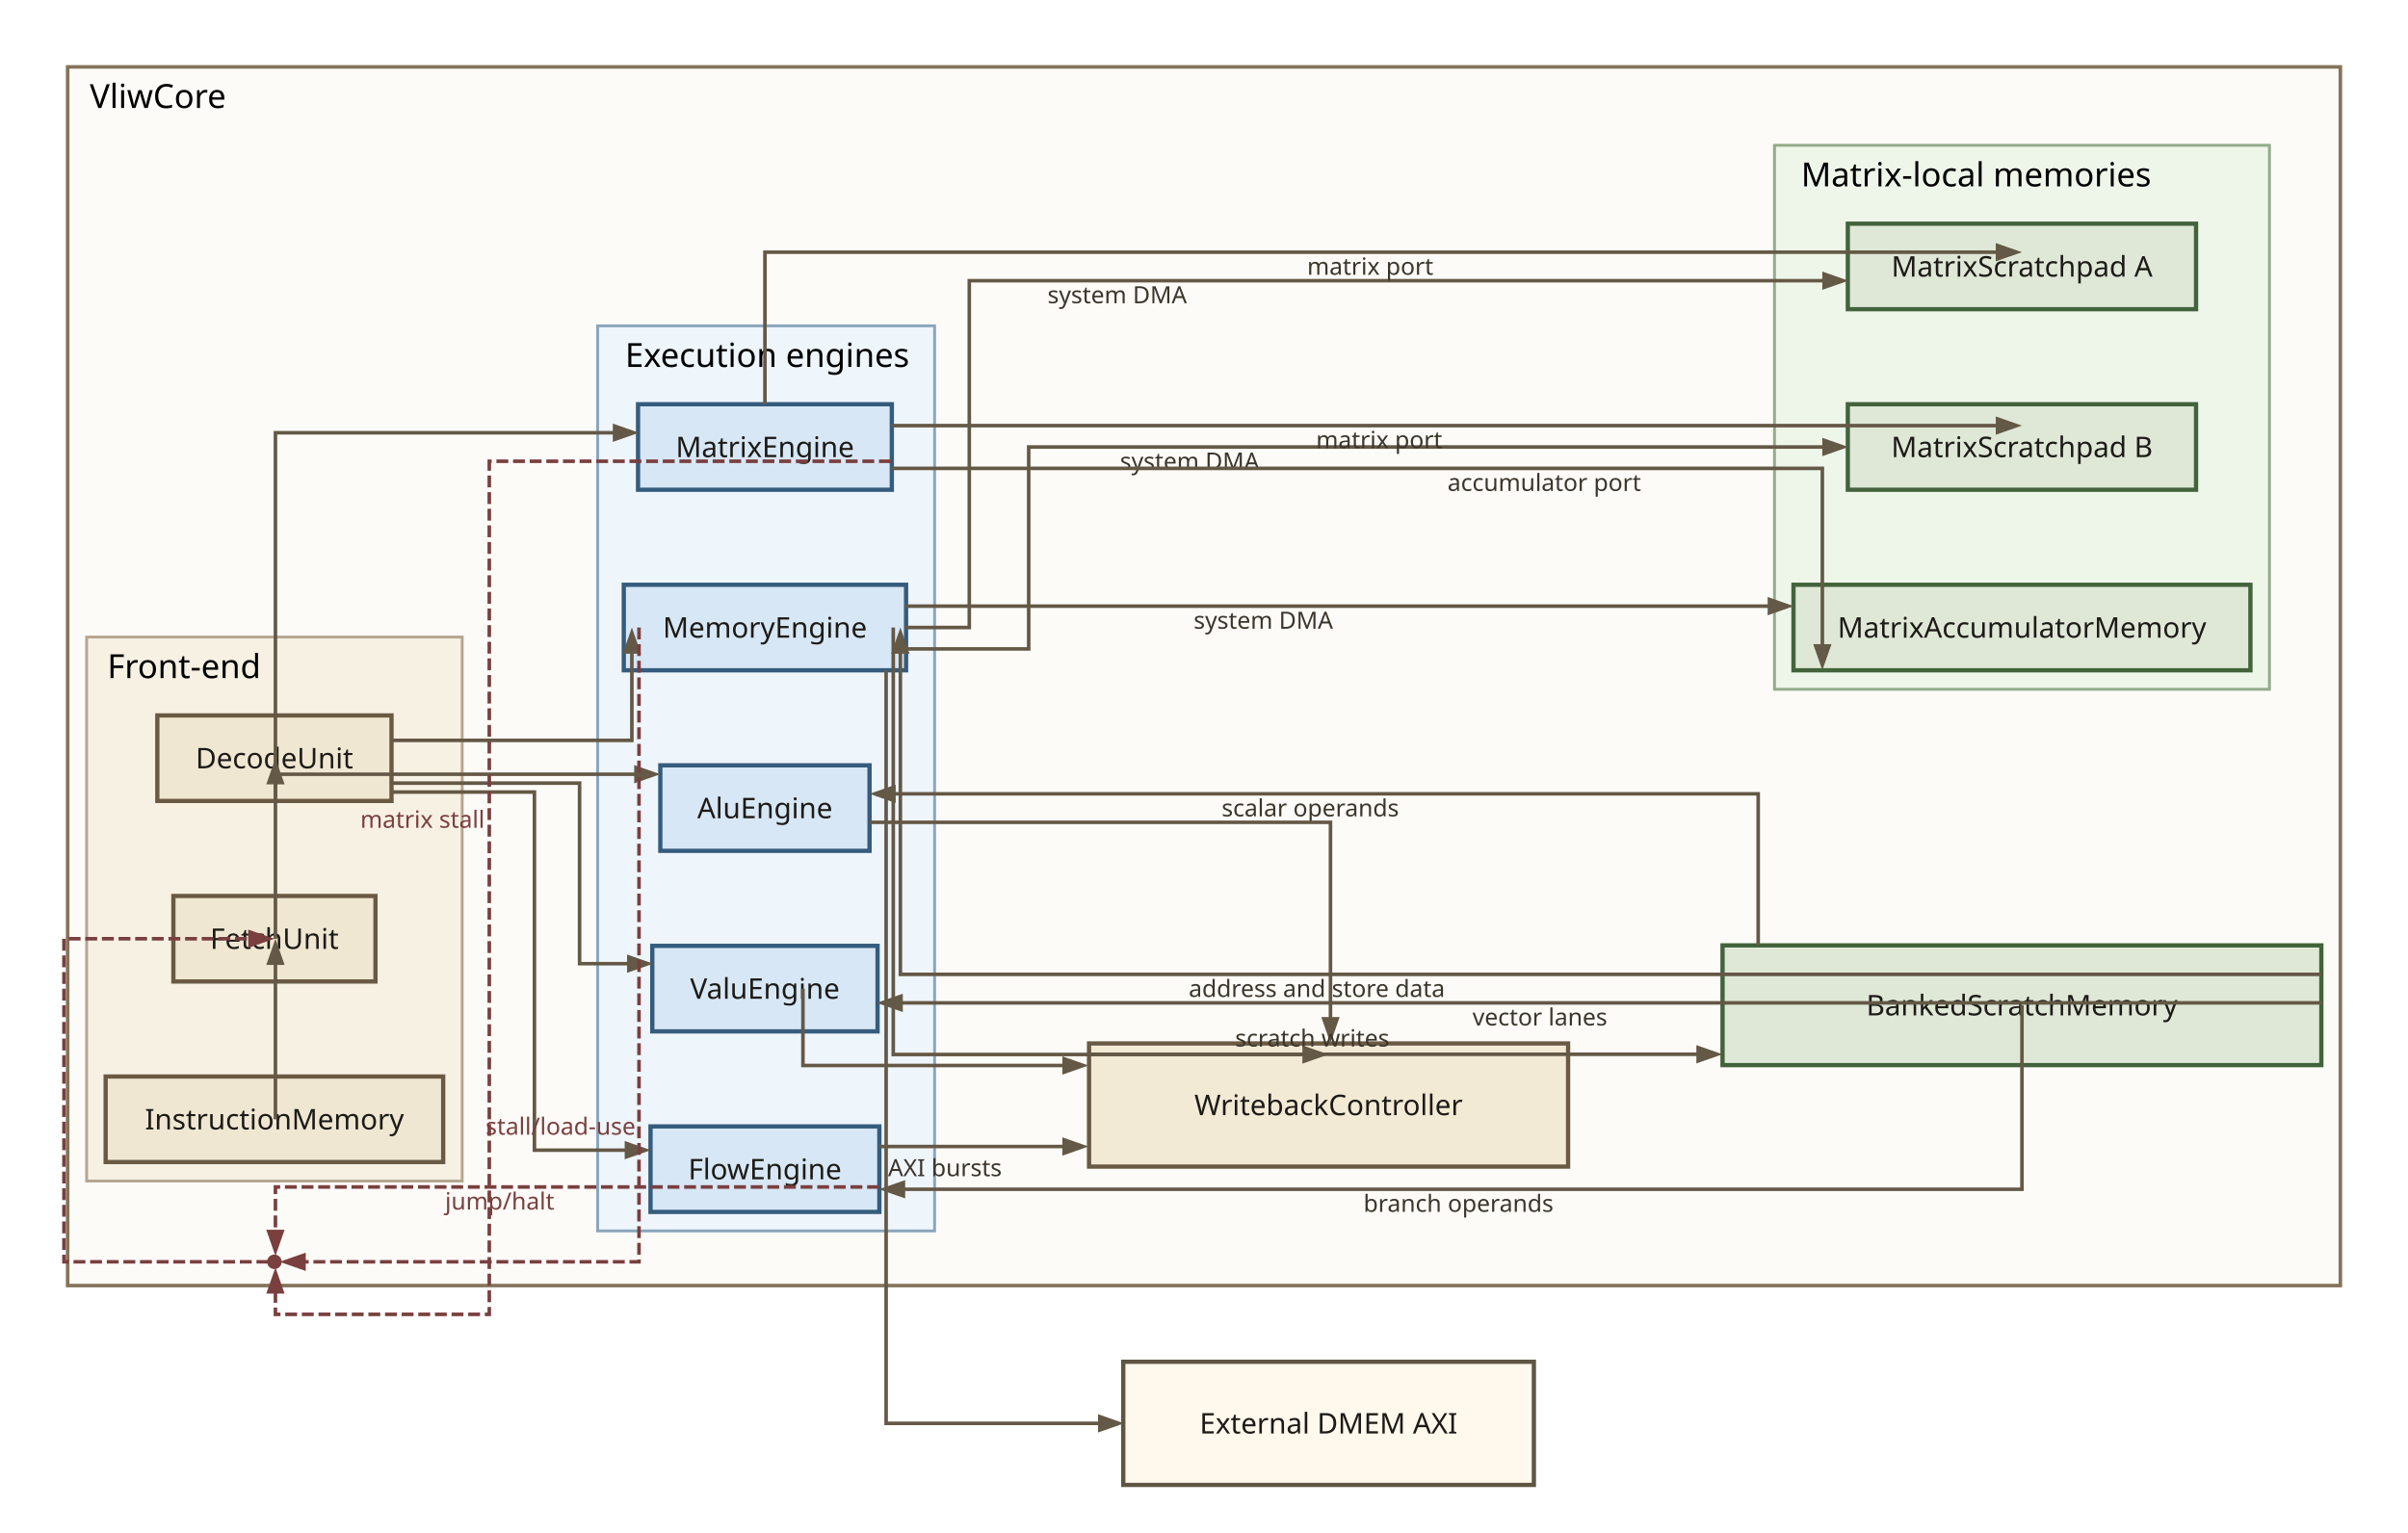
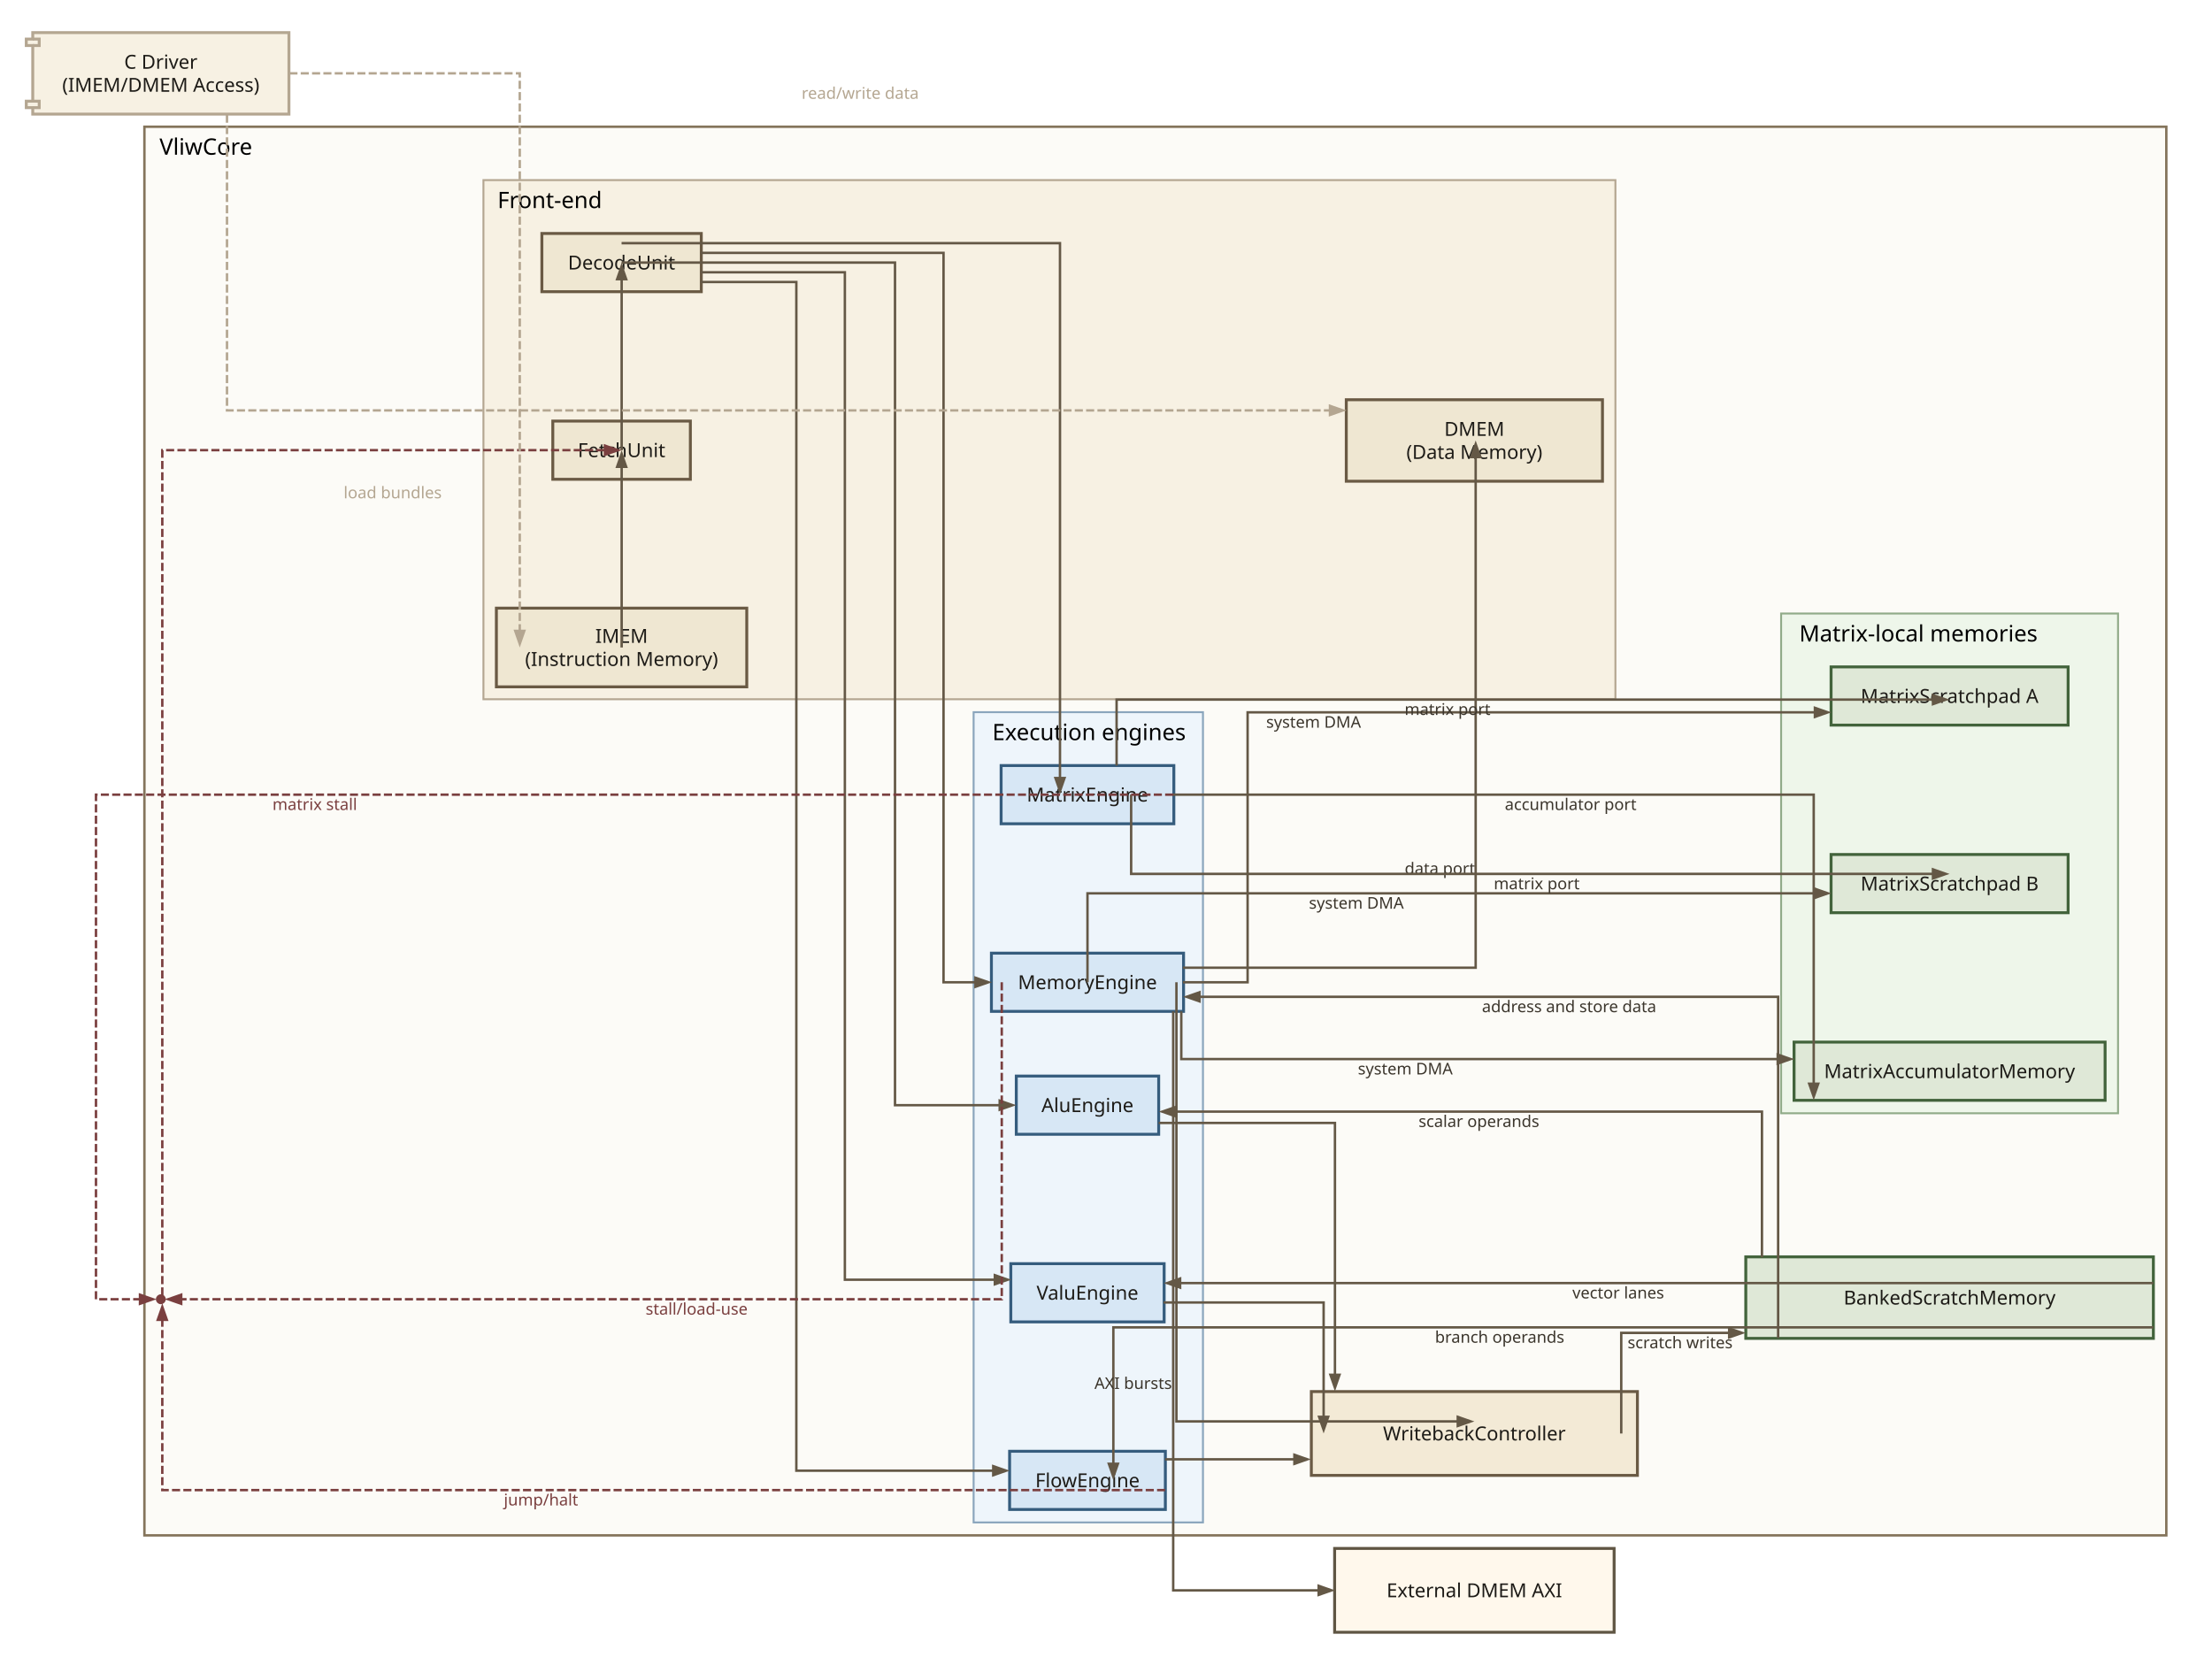
- <svg xmlns="http://www.w3.org/2000/svg" width="1013pt" height="645pt" viewBox="0.00 0.00 1012.77 645.24">
-   <g id="graph0" class="graph" transform="scale(1 1) rotate(0) translate(20.16 625.08)">
+ <svg xmlns="http://www.w3.org/2000/svg" width="1367pt" height="1029pt" viewBox="0.00 0.00 1367.42 1029.44">
+   <g id="graph0" class="graph" transform="scale(1 1) rotate(0) translate(20.16 1009.28)">
    <g id="clust1" class="cluster">
-       <polygon fill="#fcfbf7" stroke="#84745b" stroke-width="1.5" points="8,-83.92 8,-596.92 964.45,-596.92 964.45,-83.92 8,-83.92" />
-       <text text-anchor="middle" x="46" y="-579.62" font-family="Trebuchet MS" font-size="14.00">VliwCore</text>
+       <polygon fill="#fcfbf7" stroke="#84745b" stroke-width="1.5" points="69.04,-59.92 69.04,-930.92 1319.1,-930.92 1319.1,-59.92 69.04,-59.92" />
+       <text text-anchor="middle" x="107.04" y="-913.62" font-family="Trebuchet MS" font-size="14.00">VliwCore</text>
    </g>
    <g id="clust2" class="cluster">
-       <polygon fill="#f7f1e3" stroke="#b4a691" stroke-width="1.2" points="16,-127.92 16,-356.92 174.05,-356.92 174.05,-127.92 16,-127.92" />
-       <text text-anchor="middle" x="57" y="-339.62" font-family="Trebuchet MS" font-size="14.00">Front-end</text>
+       <polygon fill="#f7f1e3" stroke="#b4a691" stroke-width="1.2" points="278.65,-576.92 278.65,-897.92 978.5,-897.92 978.5,-576.92 278.65,-576.92" />
+       <text text-anchor="middle" x="319.65" y="-880.62" font-family="Trebuchet MS" font-size="14.00">Front-end</text>
    </g>
    <g id="clust4" class="cluster">
-       <polygon fill="#eef5fb" stroke="#8aa5bc" stroke-width="1.2" points="231.05,-106.92 231.05,-487.92 372.85,-487.92 372.85,-106.92 231.05,-106.92" />
-       <text text-anchor="middle" x="302.42" y="-470.62" font-family="Trebuchet MS" font-size="14.00">Execution engines</text>
+       <polygon fill="#eef5fb" stroke="#8aa5bc" stroke-width="1.2" points="581.7,-67.92 581.7,-568.92 723.5,-568.92 723.5,-67.92 581.7,-67.92" />
+       <text text-anchor="middle" x="653.08" y="-551.62" font-family="Trebuchet MS" font-size="14.00">Execution engines</text>
    </g>
    <g id="clust6" class="cluster">
-       <polygon fill="#eef6ea" stroke="#91ab89" stroke-width="1.2" points="726.3,-334.92 726.3,-563.92 934.6,-563.92 934.6,-334.92 726.3,-334.92" />
-       <text text-anchor="middle" x="811.17" y="-546.62" font-family="Trebuchet MS" font-size="14.00">Matrix-local memories</text>
+       <polygon fill="#eef6ea" stroke="#91ab89" stroke-width="1.2" points="1080.95,-320.92 1080.95,-629.92 1289.25,-629.92 1289.25,-320.92 1080.95,-320.92" />
+       <text text-anchor="middle" x="1165.83" y="-612.62" font-family="Trebuchet MS" font-size="14.00">Matrix-local memories</text>
    </g>
    <g id="node1" class="node">
-       <polygon fill="#efe7d2" stroke="#6a5a44" stroke-width="1.8" points="166.05,-171.92 24,-171.92 24,-135.92 166.05,-135.92 166.05,-171.92" />
-       <text text-anchor="middle" x="95.02" y="-149.65" font-family="Trebuchet MS" font-size="12.00" fill="#1d1b17">InstructionMemory</text>
+       <polygon fill="#efe7d2" stroke="#6a5a44" stroke-width="1.8" points="441.45,-633.25 286.65,-633.25 286.65,-584.59 441.45,-584.59 441.45,-633.25" />
+       <text text-anchor="middle" x="364.05" y="-611.77" font-family="Trebuchet MS" font-size="12.00" fill="#1d1b17">IMEM</text>
+       <text text-anchor="middle" x="364.05" y="-597.52" font-family="Trebuchet MS" font-size="12.00" fill="#1d1b17">(Instruction Memory)</text>
    </g>
    <g id="node2" class="node">
-       <polygon fill="#efe7d2" stroke="#6a5a44" stroke-width="1.8" points="137.55,-247.92 52.5,-247.92 52.5,-211.92 137.55,-211.92 137.55,-247.92" />
-       <text text-anchor="middle" x="95.02" y="-225.65" font-family="Trebuchet MS" font-size="12.00" fill="#1d1b17">FetchUnit</text>
+       <polygon fill="#efe7d2" stroke="#6a5a44" stroke-width="1.8" points="406.58,-748.92 321.53,-748.92 321.53,-712.92 406.58,-712.92 406.58,-748.92" />
+       <text text-anchor="middle" x="364.05" y="-726.64" font-family="Trebuchet MS" font-size="12.00" fill="#1d1b17">FetchUnit</text>
    </g>
    <g id="edge1" class="edge">
-       <path fill="none" stroke="#645846" stroke-width="1.5" d="M95.45,-153.92C95.45,-153.92 95.45,-219.65 95.45,-219.65" />
-       <polygon fill="#645846" stroke="#645846" stroke-width="1.5" points="92.65,-219.65 95.45,-227.65 98.25,-219.65 92.65,-219.65" />
+       <path fill="none" stroke="#645846" stroke-width="1.5" d="M364.1,-608.92C364.1,-608.92 364.1,-720.65 364.1,-720.65" />
+       <polygon fill="#645846" stroke="#645846" stroke-width="1.5" points="361.3,-720.65 364.1,-728.65 366.9,-720.65 361.3,-720.65" />
    </g>
    <g id="node3" class="node">
-       <polygon fill="#efe7d2" stroke="#6a5a44" stroke-width="1.8" points="144.3,-323.92 45.75,-323.92 45.75,-287.92 144.3,-287.92 144.3,-323.92" />
-       <text text-anchor="middle" x="95.02" y="-301.65" font-family="Trebuchet MS" font-size="12.00" fill="#1d1b17">DecodeUnit</text>
+       <polygon fill="#efe7d2" stroke="#6a5a44" stroke-width="1.8" points="413.33,-864.92 314.78,-864.92 314.78,-828.92 413.33,-828.92 413.33,-864.92" />
+       <text text-anchor="middle" x="364.05" y="-842.64" font-family="Trebuchet MS" font-size="12.00" fill="#1d1b17">DecodeUnit</text>
+     </g>
+     <g id="edge4" class="edge">
+       <path fill="none" stroke="#645846" stroke-width="1.5" d="M364.1,-730.92C364.1,-730.92 364.1,-836.65 364.1,-836.65" />
+       <polygon fill="#645846" stroke="#645846" stroke-width="1.5" points="361.3,-836.65 364.1,-844.65 366.9,-836.65 361.3,-836.65" />
+     </g>
+     <g id="node6" class="node">
+       <polygon fill="#d7e7f5" stroke="#355c7d" stroke-width="1.8" points="696.13,-343.92 608.08,-343.92 608.08,-307.92 696.13,-307.92 696.13,-343.92" />
+       <text text-anchor="middle" x="652.1" y="-321.65" font-family="Trebuchet MS" font-size="12.00" fill="#1d1b17">AluEngine</text>
+     </g>
+     <g id="edge5" class="edge">
+       <path fill="none" stroke="#645846" stroke-width="1.5" d="M364.05,-846.92C364.05,-846.92 533.1,-846.92 533.1,-846.92 533.1,-846.92 533.1,-325.92 533.1,-325.92 533.1,-325.92 597.83,-325.92 597.83,-325.92" />
+       <polygon fill="#645846" stroke="#645846" stroke-width="1.5" points="597.83,-328.72 605.83,-325.92 597.83,-323.12 597.83,-328.72" />
+     </g>
+     <g id="node7" class="node">
+       <polygon fill="#d7e7f5" stroke="#355c7d" stroke-width="1.8" points="699.5,-227.92 604.7,-227.92 604.7,-191.92 699.5,-191.92 699.5,-227.92" />
+       <text text-anchor="middle" x="652.1" y="-205.65" font-family="Trebuchet MS" font-size="12.00" fill="#1d1b17">ValuEngine</text>
+     </g>
+     <g id="edge6" class="edge">
+       <path fill="none" stroke="#645846" stroke-width="1.5" d="M413.05,-840.92C413.05,-840.92 502.1,-840.92 502.1,-840.92 502.1,-840.92 502.1,-218 502.1,-218 502.1,-218 594.83,-218 594.83,-218" />
+       <polygon fill="#645846" stroke="#645846" stroke-width="1.5" points="594.83,-220.8 602.83,-218 594.83,-215.2 594.83,-220.8" />
+     </g>
+     <g id="node8" class="node">
+       <polygon fill="#d7e7f5" stroke="#355c7d" stroke-width="1.8" points="700.25,-111.92 603.95,-111.92 603.95,-75.92 700.25,-75.92 700.25,-111.92" />
+       <text text-anchor="middle" x="652.1" y="-89.64" font-family="Trebuchet MS" font-size="12.00" fill="#1d1b17">FlowEngine</text>
+     </g>
+     <g id="edge7" class="edge">
+       <path fill="none" stroke="#645846" stroke-width="1.5" d="M413.05,-834.92C413.05,-834.92 472.1,-834.92 472.1,-834.92 472.1,-834.92 472.1,-99.92 472.1,-99.92 472.1,-99.92 593.83,-99.92 593.83,-99.92" />
+       <polygon fill="#645846" stroke="#645846" stroke-width="1.5" points="593.83,-102.72 601.83,-99.92 593.83,-97.12 593.83,-102.72" />
+     </g>
+     <g id="node9" class="node">
+       <polygon fill="#d7e7f5" stroke="#355c7d" stroke-width="1.8" points="711.5,-419.92 592.7,-419.92 592.7,-383.92 711.5,-383.92 711.5,-419.92" />
+       <text text-anchor="middle" x="652.1" y="-397.65" font-family="Trebuchet MS" font-size="12.00" fill="#1d1b17">MemoryEngine</text>
+     </g>
+     <g id="edge8" class="edge">
+       <path fill="none" stroke="#645846" stroke-width="1.5" d="M413.05,-852.92C413.05,-852.92 563.1,-852.92 563.1,-852.92 563.1,-852.92 563.1,-401.92 563.1,-401.92 563.1,-401.92 582.83,-401.92 582.83,-401.92" />
+       <polygon fill="#645846" stroke="#645846" stroke-width="1.5" points="582.83,-404.72 590.83,-401.92 582.83,-399.12 582.83,-404.72" />
+     </g>
+     <g id="node10" class="node">
+       <polygon fill="#d7e7f5" stroke="#355c7d" stroke-width="1.8" points="705.5,-535.92 598.7,-535.92 598.7,-499.92 705.5,-499.92 705.5,-535.92" />
+       <text text-anchor="middle" x="652.1" y="-513.64" font-family="Trebuchet MS" font-size="12.00" fill="#1d1b17">MatrixEngine</text>
+     </g>
+     <g id="edge9" class="edge">
+       <path fill="none" stroke="#645846" stroke-width="1.5" d="M364.05,-858.92C364.05,-858.92 635.1,-858.92 635.1,-858.92 635.1,-858.92 635.1,-528.19 635.1,-528.19" />
+       <polygon fill="#645846" stroke="#645846" stroke-width="1.5" points="637.9,-528.19 635.1,-520.19 632.3,-528.19 637.9,-528.19" />
+     </g>
+     <g id="node4" class="node">
+       <polygon fill="#efe7d2" stroke="#6a5a44" stroke-width="1.8" points="970.5,-762.12 812.1,-762.12 812.1,-711.72 970.5,-711.72 970.5,-762.12" />
+       <text text-anchor="middle" x="891.3" y="-739.77" font-family="Trebuchet MS" font-size="12.00" fill="#1d1b17">DMEM</text>
+       <text text-anchor="middle" x="891.3" y="-725.52" font-family="Trebuchet MS" font-size="12.00" fill="#1d1b17">(Data Memory)</text>
+     </g>
+     <g id="node5" class="node">
+       <polygon fill="#dfe8d7" stroke="#42633b" stroke-width="1.8" points="1311.1,-232.12 1059.1,-232.12 1059.1,-181.72 1311.1,-181.72 1311.1,-232.12" />
+       <text text-anchor="middle" x="1185.1" y="-202.65" font-family="Trebuchet MS" font-size="12.00" fill="#1d1b17">BankedScratchMemory</text>
+     </g>
+     <g id="edge10" class="edge">
+       <path fill="none" stroke="#645846" stroke-width="1.5" d="M1069.1,-231.92C1069.1,-231.92 1069.1,-321.92 1069.1,-321.92 1069.1,-321.92 706.37,-321.92 706.37,-321.92" />
+       <polygon fill="#645846" stroke="#645846" stroke-width="1.5" points="706.37,-319.12 698.37,-321.92 706.37,-324.72 706.37,-319.12" />
+       <text text-anchor="middle" x="894.11" y="-312.42" font-family="Trebuchet MS" font-size="10.00" fill="#3b352c">scalar operands</text>
+     </g>
+     <g id="edge11" class="edge">
+       <path fill="none" stroke="#645846" stroke-width="1.5" d="M1311.1,-215.92C1311.1,-215.92 709.37,-215.92 709.37,-215.92" />
+       <polygon fill="#645846" stroke="#645846" stroke-width="1.5" points="709.37,-213.12 701.37,-215.92 709.37,-218.72 709.37,-213.12" />
+       <text text-anchor="middle" x="980.24" y="-206.42" font-family="Trebuchet MS" font-size="10.00" fill="#3b352c">vector lanes</text>
+     </g>
+     <g id="edge12" class="edge">
+       <path fill="none" stroke="#645846" stroke-width="1.5" d="M1311.1,-188.52C1311.1,-188.52 668.1,-188.52 668.1,-188.52 668.1,-188.52 668.1,-104.19 668.1,-104.19" />
+       <polygon fill="#645846" stroke="#645846" stroke-width="1.5" points="670.9,-104.19 668.1,-96.19 665.3,-104.19 670.9,-104.19" />
+       <text text-anchor="middle" x="906.94" y="-179.02" font-family="Trebuchet MS" font-size="10.00" fill="#3b352c">branch operands</text>
+     </g>
+     <g id="edge13" class="edge">
+       <path fill="none" stroke="#645846" stroke-width="1.5" d="M1079.1,-181.92C1079.1,-181.92 1079.1,-392.92 1079.1,-392.92 1079.1,-392.92 721.37,-392.92 721.37,-392.92" />
+       <polygon fill="#645846" stroke="#645846" stroke-width="1.5" points="721.37,-390.12 713.37,-392.92 721.37,-395.72 721.37,-390.12" />
+       <text text-anchor="middle" x="949.86" y="-383.42" font-family="Trebuchet MS" font-size="10.00" fill="#3b352c">address and store data</text>
+     </g>
+     <g id="node11" class="node">
+       <polygon fill="#f3ead6" stroke="#6a5a44" stroke-width="1.8" points="992.1,-148.84 790.5,-148.84 790.5,-97 992.1,-97 992.1,-148.84" />
+       <text text-anchor="middle" x="891.3" y="-118.65" font-family="Trebuchet MS" font-size="12.00" fill="#1d1b17">WritebackController</text>
+     </g>
+     <g id="edge14" class="edge">
+       <path fill="none" stroke="#645846" stroke-width="1.5" d="M696.1,-314.92C696.1,-314.92 805.1,-314.92 805.1,-314.92 805.1,-314.92 805.1,-159.19 805.1,-159.19" />
+       <polygon fill="#645846" stroke="#645846" stroke-width="1.5" points="807.9,-159.19 805.1,-151.19 802.3,-159.19 807.9,-159.19" />
+     </g>
+     <g id="edge15" class="edge">
+       <path fill="none" stroke="#645846" stroke-width="1.5" d="M699.1,-203.92C699.1,-203.92 798.1,-203.92 798.1,-203.92 798.1,-203.92 798.1,-133.19 798.1,-133.19" />
+       <polygon fill="#645846" stroke="#645846" stroke-width="1.5" points="800.9,-133.19 798.1,-125.19 795.3,-133.19 800.9,-133.19" />
+     </g>
+     <g id="edge16" class="edge">
+       <path fill="none" stroke="#645846" stroke-width="1.5" d="M700.1,-106.95C700.1,-106.95 780.03,-106.95 780.03,-106.95" />
+       <polygon fill="#645846" stroke="#645846" stroke-width="1.5" points="780.03,-109.75 788.03,-106.95 780.03,-104.15 780.03,-109.75" />
+     </g>
+     <g id="node15" class="node">
+       <ellipse fill="#7a3f3f" stroke="#7a3f3f" stroke-width="1.8" cx="79.2" cy="-205.92" rx="2.16" ry="2.16" />
+     </g>
+     <g id="edge19" class="edge">
+       <path fill="none" stroke="#7a3f3f" stroke-width="1.5" stroke-dasharray="5,2" d="M700.1,-87.92C700.1,-87.92 80.1,-87.92 80.1,-87.92 80.1,-87.92 80.1,-193.19 80.1,-193.19" />
+       <polygon fill="#7a3f3f" stroke="#7a3f3f" stroke-width="1.5" points="77.3,-193.19 80.1,-201.19 82.9,-193.19 77.3,-193.19" />
+       <text text-anchor="middle" x="314.22" y="-78.42" font-family="Trebuchet MS" font-size="10.00" fill="#7a3f3f">jump/halt</text>
+     </g>
+     <g id="edge24" class="edge">
+       <path fill="none" stroke="#645846" stroke-width="1.5" d="M711.1,-410.92C711.1,-410.92 892.1,-410.92 892.1,-410.92 892.1,-410.92 892.1,-726.65 892.1,-726.65" />
+       <polygon fill="#645846" stroke="#645846" stroke-width="1.5" points="889.3,-726.65 892.1,-734.65 894.9,-726.65 889.3,-726.65" />
+       <text text-anchor="middle" x="869.98" y="-468.78" font-family="Trebuchet MS" font-size="10.00" fill="#3b352c">data port</text>
+     </g>
+     <g id="edge17" class="edge">
+       <path fill="none" stroke="#645846" stroke-width="1.5" d="M707.1,-401.92C707.1,-401.92 707.1,-130.38 707.1,-130.38 707.1,-130.38 881.03,-130.38 881.03,-130.38" />
+       <polygon fill="#645846" stroke="#645846" stroke-width="1.5" points="881.03,-133.18 889.03,-130.38 881.03,-127.58 881.03,-133.18" />
+     </g>
+     <g id="node12" class="node">
+       <polygon fill="#dfe8d7" stroke="#42633b" stroke-width="1.8" points="1258.38,-596.92 1111.83,-596.92 1111.83,-560.92 1258.38,-560.92 1258.38,-596.92" />
+       <text text-anchor="middle" x="1185.1" y="-574.64" font-family="Trebuchet MS" font-size="12.00" fill="#1d1b17">MatrixScratchpad A</text>
+     </g>
+     <g id="edge25" class="edge">
+       <path fill="none" stroke="#645846" stroke-width="1.5" d="M711.1,-401.92C711.1,-401.92 751.1,-401.92 751.1,-401.92 751.1,-401.92 751.1,-568.81 751.1,-568.81 751.1,-568.81 1101.83,-568.81 1101.83,-568.81" />
+       <polygon fill="#645846" stroke="#645846" stroke-width="1.5" points="1101.83,-571.61 1109.83,-568.81 1101.83,-566.01 1101.83,-571.61" />
+       <text text-anchor="middle" x="791.89" y="-559.31" font-family="Trebuchet MS" font-size="10.00" fill="#3b352c">system DMA</text>
+     </g>
+     <g id="node13" class="node">
+       <polygon fill="#dfe8d7" stroke="#42633b" stroke-width="1.8" points="1258.38,-480.92 1111.83,-480.92 1111.83,-444.92 1258.38,-444.92 1258.38,-480.92" />
+       <text text-anchor="middle" x="1185.1" y="-458.65" font-family="Trebuchet MS" font-size="12.00" fill="#1d1b17">MatrixScratchpad B</text>
+     </g>
+     <g id="edge26" class="edge">
+       <path fill="none" stroke="#645846" stroke-width="1.5" d="M652.1,-401.92C652.1,-401.92 652.1,-456.92 652.1,-456.92 652.1,-456.92 1101.83,-456.92 1101.83,-456.92" />
+       <polygon fill="#645846" stroke="#645846" stroke-width="1.5" points="1101.83,-459.72 1109.83,-456.92 1101.83,-454.12 1101.83,-459.72" />
+       <text text-anchor="middle" x="818.34" y="-447.42" font-family="Trebuchet MS" font-size="10.00" fill="#3b352c">system DMA</text>
+     </g>
+     <g id="node14" class="node">
+       <polygon fill="#dfe8d7" stroke="#42633b" stroke-width="1.8" points="1281.25,-364.92 1088.95,-364.92 1088.95,-328.92 1281.25,-328.92 1281.25,-364.92" />
+       <text text-anchor="middle" x="1185.1" y="-342.65" font-family="Trebuchet MS" font-size="12.00" fill="#1d1b17">MatrixAccumulatorMemory</text>
+     </g>
+     <g id="edge27" class="edge">
+       <path fill="none" stroke="#645846" stroke-width="1.5" d="M710.1,-383.92C710.1,-383.92 710.1,-354.42 710.1,-354.42 710.1,-354.42 1078.83,-354.42 1078.83,-354.42" />
+       <polygon fill="#645846" stroke="#645846" stroke-width="1.5" points="1078.83,-357.22 1086.83,-354.42 1078.83,-351.62 1078.83,-357.22" />
+       <text text-anchor="middle" x="848.59" y="-344.92" font-family="Trebuchet MS" font-size="10.00" fill="#3b352c">system DMA</text>
+     </g>
+     <g id="edge20" class="edge">
+       <path fill="none" stroke="#7a3f3f" stroke-width="1.5" stroke-dasharray="5,2" d="M599.1,-401.92C599.1,-401.92 599.1,-205.92 599.1,-205.92 599.1,-205.92 91.79,-205.92 91.79,-205.92" />
+       <polygon fill="#7a3f3f" stroke="#7a3f3f" stroke-width="1.5" points="91.79,-203.12 83.79,-205.92 91.79,-208.72 91.79,-203.12" />
+       <text text-anchor="middle" x="410.44" y="-196.42" font-family="Trebuchet MS" font-size="10.00" fill="#7a3f3f">stall/load-use</text>
+     </g>
+     <g id="node16" class="node">
+       <polygon fill="#fff8ec" stroke="#5f5543" stroke-width="1.8" points="977.7,-51.84 804.9,-51.84 804.9,0 977.7,0 977.7,-51.84" />
+       <text text-anchor="middle" x="891.3" y="-21.65" font-family="Trebuchet MS" font-size="12.00" fill="#1d1b17">External DMEM AXI</text>
+     </g>
+     <g id="edge23" class="edge">
+       <path fill="none" stroke="#645846" stroke-width="1.5" d="M705.1,-383.92C705.1,-383.92 705.1,-25.92 705.1,-25.92 705.1,-25.92 795.03,-25.92 795.03,-25.92" />
+       <polygon fill="#645846" stroke="#645846" stroke-width="1.5" points="795.03,-28.72 803.03,-25.92 795.03,-23.12 795.03,-28.72" />
+       <text text-anchor="middle" x="680.35" y="-150.46" font-family="Trebuchet MS" font-size="10.00" fill="#3b352c">AXI bursts</text>
+     </g>
+     <g id="edge28" class="edge">
+       <path fill="none" stroke="#645846" stroke-width="1.5" d="M670.1,-535.92C670.1,-535.92 670.1,-576.7 670.1,-576.7 670.1,-576.7 1174.83,-576.7 1174.83,-576.7" />
+       <polygon fill="#645846" stroke="#645846" stroke-width="1.5" points="1174.83,-579.5 1182.83,-576.7 1174.83,-573.9 1174.83,-579.5" />
+       <text text-anchor="middle" x="874.7" y="-567.2" font-family="Trebuchet MS" font-size="10.00" fill="#3b352c">matrix port</text>
+     </g>
+     <g id="edge29" class="edge">
+       <path fill="none" stroke="#645846" stroke-width="1.5" d="M679.1,-517.92C679.1,-517.92 679.1,-468.92 679.1,-468.92 679.1,-468.92 1174.83,-468.92 1174.83,-468.92" />
+       <polygon fill="#645846" stroke="#645846" stroke-width="1.5" points="1174.83,-471.72 1182.83,-468.92 1174.83,-466.12 1174.83,-471.72" />
+       <text text-anchor="middle" x="929.84" y="-459.42" font-family="Trebuchet MS" font-size="10.00" fill="#3b352c">matrix port</text>
+     </g>
+     <g id="edge30" class="edge">
+       <path fill="none" stroke="#645846" stroke-width="1.5" d="M705.1,-517.92C705.1,-517.92 1101.1,-517.92 1101.1,-517.92 1101.1,-517.92 1101.1,-339.19 1101.1,-339.19" />
+       <polygon fill="#645846" stroke="#645846" stroke-width="1.5" points="1103.9,-339.19 1101.1,-331.19 1098.3,-339.19 1103.9,-339.19" />
+       <text text-anchor="middle" x="950.84" y="-508.42" font-family="Trebuchet MS" font-size="10.00" fill="#3b352c">accumulator port</text>
+     </g>
+     <g id="edge21" class="edge">
+       <path fill="none" stroke="#7a3f3f" stroke-width="1.5" stroke-dasharray="5,2" d="M705.1,-517.92C705.1,-517.92 39.1,-517.92 39.1,-517.92 39.1,-517.92 39.1,-205.92 39.1,-205.92 39.1,-205.92 66.3,-205.92 66.3,-205.92" />
+       <polygon fill="#7a3f3f" stroke="#7a3f3f" stroke-width="1.5" points="66.3,-208.72 74.3,-205.92 66.3,-203.12 66.3,-208.72" />
+       <text text-anchor="middle" x="174.38" y="-508.42" font-family="Trebuchet MS" font-size="10.00" fill="#7a3f3f">matrix stall</text>
+     </g>
+     <g id="edge18" class="edge">
+       <path fill="none" stroke="#645846" stroke-width="1.5" d="M982.1,-122.92C982.1,-122.92 982.1,-185.12 982.1,-185.12 982.1,-185.12 1048.83,-185.12 1048.83,-185.12" />
+       <polygon fill="#645846" stroke="#645846" stroke-width="1.5" points="1048.83,-187.92 1056.83,-185.12 1048.83,-182.32 1048.83,-187.92" />
+       <text text-anchor="middle" x="1018.49" y="-175.62" font-family="Trebuchet MS" font-size="10.00" fill="#3b352c">scratch writes</text>
+     </g>
+     <g id="edge22" class="edge">
+       <path fill="none" stroke="#7a3f3f" stroke-width="1.5" stroke-dasharray="5,2" d="M80.1,-208.26C80.1,-246.13 80.1,-730.92 80.1,-730.92 80.1,-730.92 353.78,-730.92 353.78,-730.92" />
+       <polygon fill="#7a3f3f" stroke="#7a3f3f" stroke-width="1.5" points="353.78,-733.72 361.78,-730.92 353.78,-728.12 353.78,-733.72" />
+     </g>
+     <g id="node17" class="node">
+       <polygon fill="#f7f1e3" stroke="#b4a691" stroke-width="1.8" points="158.4,-989.12 0,-989.12 0,-985.12 -4,-985.12 -4,-981.12 0,-981.12 0,-946.72 -4,-946.72 -4,-942.72 0,-942.72 0,-938.72 158.4,-938.72 158.4,-989.12" />
+       <polyline fill="none" stroke="#b4a691" stroke-width="1.8" points="0,-985.12 4,-985.12 4,-981.12 0,-981.12" />
+       <polyline fill="none" stroke="#b4a691" stroke-width="1.8" points="0,-946.72 4,-946.72 4,-942.72 0,-942.72" />
+       <text text-anchor="middle" x="79.2" y="-966.77" font-family="Trebuchet MS" font-size="12.00" fill="#1d1b17">C Driver</text>
+       <text text-anchor="middle" x="79.2" y="-952.52" font-family="Trebuchet MS" font-size="12.00" fill="#1d1b17">(IMEM/DMEM Access)</text>
    </g>
    <g id="edge2" class="edge">
-       <path fill="none" stroke="#645846" stroke-width="1.5" d="M95.45,-229.92C95.45,-229.92 95.45,-295.65 95.45,-295.65" />
-       <polygon fill="#645846" stroke="#645846" stroke-width="1.5" points="92.65,-295.65 95.45,-303.65 98.25,-295.65 92.65,-295.65" />
-     </g>
-     <g id="node5" class="node">
-       <polygon fill="#d7e7f5" stroke="#355c7d" stroke-width="1.8" points="345.47,-302.92 257.42,-302.92 257.42,-266.92 345.47,-266.92 345.47,-302.92" />
-       <text text-anchor="middle" x="301.45" y="-280.65" font-family="Trebuchet MS" font-size="12.00" fill="#1d1b17">AluEngine</text>
+       <path fill="none" stroke="#b4a691" stroke-width="1.5" stroke-dasharray="5,2" d="M158.68,-963.92C222.36,-963.92 301.1,-963.92 301.1,-963.92 301.1,-963.92 301.1,-619.19 301.1,-619.19" />
+       <polygon fill="#b4a691" stroke="#b4a691" stroke-width="1.5" points="303.9,-619.19 301.1,-611.19 298.3,-619.19 303.9,-619.19" />
+       <text text-anchor="middle" x="222.53" y="-701.17" font-family="Trebuchet MS" font-size="10.00" fill="#b4a691">load bundles</text>
    </g>
    <g id="edge3" class="edge">
-       <path fill="none" stroke="#645846" stroke-width="1.5" d="M95.02,-299.17C95.02,-299.17 247.18,-299.17 247.18,-299.17" />
-       <polygon fill="#645846" stroke="#645846" stroke-width="1.5" points="247.18,-301.97 255.18,-299.17 247.18,-296.37 247.18,-301.97" />
-     </g>
-     <g id="node6" class="node">
-       <polygon fill="#d7e7f5" stroke="#355c7d" stroke-width="1.8" points="348.85,-226.92 254.05,-226.92 254.05,-190.92 348.85,-190.92 348.85,-226.92" />
-       <text text-anchor="middle" x="301.45" y="-204.65" font-family="Trebuchet MS" font-size="12.00" fill="#1d1b17">ValuEngine</text>
-     </g>
-     <g id="edge4" class="edge">
-       <path fill="none" stroke="#645846" stroke-width="1.5" d="M144.02,-295.42C144.02,-295.42 223.45,-295.42 223.45,-295.42 223.45,-295.42 223.45,-219.42 223.45,-219.42 223.45,-219.42 244.18,-219.42 244.18,-219.42" />
-       <polygon fill="#645846" stroke="#645846" stroke-width="1.5" points="244.18,-222.22 252.18,-219.42 244.18,-216.62 244.18,-222.22" />
-     </g>
-     <g id="node7" class="node">
-       <polygon fill="#d7e7f5" stroke="#355c7d" stroke-width="1.8" points="349.6,-150.92 253.3,-150.92 253.3,-114.92 349.6,-114.92 349.6,-150.92" />
-       <text text-anchor="middle" x="301.45" y="-128.65" font-family="Trebuchet MS" font-size="12.00" fill="#1d1b17">FlowEngine</text>
-     </g>
-     <g id="edge5" class="edge">
-       <path fill="none" stroke="#645846" stroke-width="1.5" d="M144.02,-291.67C144.02,-291.67 204.45,-291.67 204.45,-291.67 204.45,-291.67 204.45,-140.92 204.45,-140.92 204.45,-140.92 243.18,-140.92 243.18,-140.92" />
-       <polygon fill="#645846" stroke="#645846" stroke-width="1.5" points="243.18,-143.72 251.18,-140.92 243.18,-138.12 243.18,-143.72" />
-     </g>
-     <g id="node8" class="node">
-       <polygon fill="#d7e7f5" stroke="#355c7d" stroke-width="1.8" points="360.85,-378.92 242.05,-378.92 242.05,-342.92 360.85,-342.92 360.85,-378.92" />
-       <text text-anchor="middle" x="301.45" y="-356.65" font-family="Trebuchet MS" font-size="12.00" fill="#1d1b17">MemoryEngine</text>
-     </g>
-     <g id="edge6" class="edge">
-       <path fill="none" stroke="#645846" stroke-width="1.5" d="M144.02,-313.42C144.02,-313.42 245.45,-313.42 245.45,-313.42 245.45,-313.42 245.45,-350.65 245.45,-350.65" />
-       <polygon fill="#645846" stroke="#645846" stroke-width="1.5" points="242.65,-350.65 245.45,-358.65 248.25,-350.65 242.65,-350.65" />
-     </g>
-     <g id="node9" class="node">
-       <polygon fill="#d7e7f5" stroke="#355c7d" stroke-width="1.8" points="354.85,-454.92 248.05,-454.92 248.05,-418.92 354.85,-418.92 354.85,-454.92" />
-       <text text-anchor="middle" x="301.45" y="-432.65" font-family="Trebuchet MS" font-size="12.00" fill="#1d1b17">MatrixEngine</text>
-     </g>
-     <g id="edge7" class="edge">
-       <path fill="none" stroke="#645846" stroke-width="1.5" d="M95.45,-287.92C95.45,-287.92 95.45,-442.92 95.45,-442.92 95.45,-442.92 238.18,-442.92 238.18,-442.92" />
-       <polygon fill="#645846" stroke="#645846" stroke-width="1.5" points="238.18,-445.72 246.18,-442.92 238.18,-440.12 238.18,-445.72" />
-     </g>
-     <g id="node4" class="node">
-       <polygon fill="#dfe8d7" stroke="#42633b" stroke-width="1.8" points="956.45,-227.12 704.45,-227.12 704.45,-176.72 956.45,-176.72 956.45,-227.12" />
-       <text text-anchor="middle" x="830.45" y="-197.65" font-family="Trebuchet MS" font-size="12.00" fill="#1d1b17">BankedScratchMemory</text>
-     </g>
-     <g id="edge8" class="edge">
-       <path fill="none" stroke="#645846" stroke-width="1.5" d="M719.45,-226.92C719.45,-226.92 719.45,-290.92 719.45,-290.92 719.45,-290.92 355.72,-290.92 355.72,-290.92" />
-       <polygon fill="#645846" stroke="#645846" stroke-width="1.5" points="355.72,-288.12 347.72,-290.92 355.72,-293.72 355.72,-288.12" />
-       <text text-anchor="middle" x="530.96" y="-281.42" font-family="Trebuchet MS" font-size="10.00" fill="#3b352c">scalar operands</text>
-     </g>
-     <g id="edge9" class="edge">
-       <path fill="none" stroke="#645846" stroke-width="1.5" d="M956.45,-202.92C956.45,-202.92 358.72,-202.92 358.72,-202.92" />
-       <polygon fill="#645846" stroke="#645846" stroke-width="1.5" points="358.72,-200.12 350.72,-202.92 358.72,-205.72 358.72,-200.12" />
-       <text text-anchor="middle" x="627.59" y="-193.42" font-family="Trebuchet MS" font-size="10.00" fill="#3b352c">vector lanes</text>
-     </g>
-     <g id="edge10" class="edge">
-       <path fill="none" stroke="#645846" stroke-width="1.5" d="M830.45,-201.92C830.45,-201.92 830.45,-124.46 830.45,-124.46 830.45,-124.46 359.72,-124.46 359.72,-124.46" />
-       <polygon fill="#645846" stroke="#645846" stroke-width="1.5" points="359.72,-121.66 351.72,-124.46 359.72,-127.26 359.72,-121.66" />
-       <text text-anchor="middle" x="593.32" y="-114.96" font-family="Trebuchet MS" font-size="10.00" fill="#3b352c">branch operands</text>
-     </g>
-     <g id="edge11" class="edge">
-       <path fill="none" stroke="#645846" stroke-width="1.5" d="M956.45,-214.92C956.45,-214.92 358.45,-214.92 358.45,-214.92 358.45,-214.92 358.45,-350.65 358.45,-350.65" />
-       <polygon fill="#645846" stroke="#645846" stroke-width="1.5" points="355.65,-350.65 358.45,-358.65 361.25,-350.65 355.65,-350.65" />
-       <text text-anchor="middle" x="533.71" y="-205.42" font-family="Trebuchet MS" font-size="10.00" fill="#3b352c">address and store data</text>
-     </g>
-     <g id="node10" class="node">
-       <polygon fill="#f3ead6" stroke="#6a5a44" stroke-width="1.8" points="639.45,-185.84 437.85,-185.84 437.85,-134 639.45,-134 639.45,-185.84" />
-       <text text-anchor="middle" x="538.65" y="-155.65" font-family="Trebuchet MS" font-size="12.00" fill="#1d1b17">WritebackController</text>
-     </g>
-     <g id="edge12" class="edge">
-       <path fill="none" stroke="#645846" stroke-width="1.5" d="M345.45,-278.92C345.45,-278.92 539.45,-278.92 539.45,-278.92 539.45,-278.92 539.45,-196.19 539.45,-196.19" />
-       <polygon fill="#645846" stroke="#645846" stroke-width="1.5" points="542.25,-196.19 539.45,-188.19 536.65,-196.19 542.25,-196.19" />
-     </g>
-     <g id="edge13" class="edge">
-       <path fill="none" stroke="#645846" stroke-width="1.5" d="M317.45,-208.92C317.45,-208.92 317.45,-176.56 317.45,-176.56 317.45,-176.56 427.38,-176.56 427.38,-176.56" />
-       <polygon fill="#645846" stroke="#645846" stroke-width="1.5" points="427.38,-179.36 435.38,-176.56 427.38,-173.76 427.38,-179.36" />
-     </g>
-     <g id="edge14" class="edge">
-       <path fill="none" stroke="#645846" stroke-width="1.5" d="M349.45,-142.46C349.45,-142.46 427.38,-142.46 427.38,-142.46" />
-       <polygon fill="#645846" stroke="#645846" stroke-width="1.5" points="427.38,-145.26 435.38,-142.46 427.38,-139.66 427.38,-145.26" />
-     </g>
-     <g id="node14" class="node">
-       <ellipse fill="#7a3f3f" stroke="#7a3f3f" stroke-width="1.8" cx="95.02" cy="-93.92" rx="2.16" ry="2.16" />
-     </g>
-     <g id="edge17" class="edge">
-       <path fill="none" stroke="#7a3f3f" stroke-width="1.5" stroke-dasharray="5,2" d="M349.45,-125.42C349.45,-125.42 95.45,-125.42 95.45,-125.42 95.45,-125.42 95.45,-106.66 95.45,-106.66" />
-       <polygon fill="#7a3f3f" stroke="#7a3f3f" stroke-width="1.5" points="98.25,-106.66 95.45,-98.66 92.65,-106.66 98.25,-106.66" />
-       <text text-anchor="middle" x="189.82" y="-115.92" font-family="Trebuchet MS" font-size="10.00" fill="#7a3f3f">jump/halt</text>
-     </g>
-     <g id="edge15" class="edge">
-       <path fill="none" stroke="#645846" stroke-width="1.5" d="M355.45,-360.92C355.45,-360.92 355.45,-181.2 355.45,-181.2 355.45,-181.2 528.38,-181.2 528.38,-181.2" />
-       <polygon fill="#645846" stroke="#645846" stroke-width="1.5" points="528.38,-184 536.38,-181.2 528.38,-178.4 528.38,-184" />
-     </g>
-     <g id="node11" class="node">
-       <polygon fill="#dfe8d7" stroke="#42633b" stroke-width="1.8" points="903.72,-530.92 757.17,-530.92 757.17,-494.92 903.72,-494.92 903.72,-530.92" />
-       <text text-anchor="middle" x="830.45" y="-508.64" font-family="Trebuchet MS" font-size="12.00" fill="#1d1b17">MatrixScratchpad A</text>
-     </g>
-     <g id="edge22" class="edge">
-       <path fill="none" stroke="#645846" stroke-width="1.5" d="M360.45,-360.92C360.45,-360.92 387.45,-360.92 387.45,-360.92 387.45,-360.92 387.45,-506.92 387.45,-506.92 387.45,-506.92 747.18,-506.92 747.18,-506.92" />
-       <polygon fill="#645846" stroke="#645846" stroke-width="1.5" points="747.18,-509.72 755.18,-506.92 747.18,-504.12 747.18,-509.72" />
-       <text text-anchor="middle" x="449.69" y="-497.42" font-family="Trebuchet MS" font-size="10.00" fill="#3b352c">system DMA</text>
-     </g>
-     <g id="node12" class="node">
-       <polygon fill="#dfe8d7" stroke="#42633b" stroke-width="1.8" points="903.72,-454.92 757.17,-454.92 757.17,-418.92 903.72,-418.92 903.72,-454.92" />
-       <text text-anchor="middle" x="830.45" y="-432.65" font-family="Trebuchet MS" font-size="12.00" fill="#1d1b17">MatrixScratchpad B</text>
-     </g>
-     <g id="edge23" class="edge">
-       <path fill="none" stroke="#645846" stroke-width="1.5" d="M360.45,-351.92C360.45,-351.92 412.45,-351.92 412.45,-351.92 412.45,-351.92 412.45,-436.92 412.45,-436.92 412.45,-436.92 747.18,-436.92 747.18,-436.92" />
-       <polygon fill="#645846" stroke="#645846" stroke-width="1.5" points="747.18,-439.72 755.18,-436.92 747.18,-434.12 747.18,-439.72" />
-       <text text-anchor="middle" x="480.19" y="-427.42" font-family="Trebuchet MS" font-size="10.00" fill="#3b352c">system DMA</text>
-     </g>
-     <g id="node13" class="node">
-       <polygon fill="#dfe8d7" stroke="#42633b" stroke-width="1.8" points="926.6,-378.92 734.3,-378.92 734.3,-342.92 926.6,-342.92 926.6,-378.92" />
-       <text text-anchor="middle" x="830.45" y="-356.65" font-family="Trebuchet MS" font-size="12.00" fill="#1d1b17">MatrixAccumulatorMemory</text>
-     </g>
-     <g id="edge24" class="edge">
-       <path fill="none" stroke="#645846" stroke-width="1.5" d="M360.45,-369.92C360.45,-369.92 724.18,-369.92 724.18,-369.92" />
-       <polygon fill="#645846" stroke="#645846" stroke-width="1.5" points="724.18,-372.72 732.18,-369.92 724.18,-367.12 724.18,-372.72" />
-       <text text-anchor="middle" x="511.19" y="-360.42" font-family="Trebuchet MS" font-size="10.00" fill="#3b352c">system DMA</text>
-     </g>
-     <g id="edge18" class="edge">
-       <path fill="none" stroke="#7a3f3f" stroke-width="1.5" stroke-dasharray="5,2" d="M248.45,-360.92C248.45,-360.92 248.45,-93.92 248.45,-93.92 248.45,-93.92 107.46,-93.92 107.46,-93.92" />
-       <polygon fill="#7a3f3f" stroke="#7a3f3f" stroke-width="1.5" points="107.46,-91.12 99.46,-93.92 107.46,-96.72 107.46,-91.12" />
-       <text text-anchor="middle" x="215.45" y="-147.43" font-family="Trebuchet MS" font-size="10.00" fill="#7a3f3f">stall/load-use</text>
-     </g>
-     <g id="node15" class="node">
-       <polygon fill="#fff8ec" stroke="#5f5543" stroke-width="1.8" points="625.05,-51.84 452.25,-51.84 452.25,0 625.05,0 625.05,-51.84" />
-       <text text-anchor="middle" x="538.65" y="-21.65" font-family="Trebuchet MS" font-size="12.00" fill="#1d1b17">External DMEM AXI</text>
-     </g>
-     <g id="edge21" class="edge">
-       <path fill="none" stroke="#645846" stroke-width="1.5" d="M352.45,-342.92C352.45,-342.92 352.45,-25.92 352.45,-25.92 352.45,-25.92 442.38,-25.92 442.38,-25.92" />
-       <polygon fill="#645846" stroke="#645846" stroke-width="1.5" points="442.38,-28.72 450.38,-25.92 442.38,-23.12 442.38,-28.72" />
-       <text text-anchor="middle" x="377.2" y="-129.96" font-family="Trebuchet MS" font-size="10.00" fill="#3b352c">AXI bursts</text>
-     </g>
-     <g id="edge25" class="edge">
-       <path fill="none" stroke="#645846" stroke-width="1.5" d="M301.45,-454.92C301.45,-454.92 301.45,-518.92 301.45,-518.92 301.45,-518.92 820.18,-518.92 820.18,-518.92" />
-       <polygon fill="#645846" stroke="#645846" stroke-width="1.5" points="820.18,-521.72 828.18,-518.92 820.18,-516.12 820.18,-521.72" />
-       <text text-anchor="middle" x="556.19" y="-509.42" font-family="Trebuchet MS" font-size="10.00" fill="#3b352c">matrix port</text>
-     </g>
-     <g id="edge26" class="edge">
-       <path fill="none" stroke="#645846" stroke-width="1.5" d="M354.45,-445.92C354.45,-445.92 820.18,-445.92 820.18,-445.92" />
-       <polygon fill="#645846" stroke="#645846" stroke-width="1.5" points="820.18,-448.72 828.18,-445.92 820.18,-443.12 820.18,-448.72" />
-       <text text-anchor="middle" x="559.94" y="-436.42" font-family="Trebuchet MS" font-size="10.00" fill="#3b352c">matrix port</text>
-     </g>
-     <g id="edge27" class="edge">
-       <path fill="none" stroke="#645846" stroke-width="1.5" d="M354.45,-427.92C354.45,-427.92 746.45,-427.92 746.45,-427.92 746.45,-427.92 746.45,-353.19 746.45,-353.19" />
-       <polygon fill="#645846" stroke="#645846" stroke-width="1.5" points="749.25,-353.19 746.45,-345.19 743.65,-353.19 749.25,-353.19" />
-       <text text-anchor="middle" x="629.44" y="-418.42" font-family="Trebuchet MS" font-size="10.00" fill="#3b352c">accumulator port</text>
-     </g>
-     <g id="edge19" class="edge">
-       <path fill="none" stroke="#7a3f3f" stroke-width="1.5" stroke-dasharray="5,2" d="M354.45,-430.92C354.45,-430.92 185.45,-430.92 185.45,-430.92 185.45,-430.92 185.45,-71.8 185.45,-71.8 185.45,-71.8 95.45,-71.8 95.45,-71.8 95.45,-71.8 95.45,-81.28 95.45,-81.28" />
-       <polygon fill="#7a3f3f" stroke="#7a3f3f" stroke-width="1.5" points="92.65,-81.28 95.45,-89.28 98.25,-81.28 92.65,-81.28" />
-       <text text-anchor="middle" x="157.33" y="-276.62" font-family="Trebuchet MS" font-size="10.00" fill="#7a3f3f">matrix stall</text>
-     </g>
-     <g id="edge16" class="edge">
-       <path fill="none" stroke="#645846" stroke-width="1.5" d="M437.65,-181.28C437.65,-181.28 694.18,-181.28 694.18,-181.28" />
-       <polygon fill="#645846" stroke="#645846" stroke-width="1.5" points="694.18,-184.08 702.18,-181.28 694.18,-178.48 694.18,-184.08" />
-       <text text-anchor="middle" x="531.79" y="-184.53" font-family="Trebuchet MS" font-size="10.00" fill="#3b352c">scratch writes</text>
-     </g>
-     <g id="edge20" class="edge">
-       <path fill="none" stroke="#7a3f3f" stroke-width="1.5" stroke-dasharray="5,2" d="M92.47,-93.92C77.95,-93.92 6.45,-93.92 6.45,-93.92 6.45,-93.92 6.45,-229.92 6.45,-229.92 6.45,-229.92 84.75,-229.92 84.75,-229.92" />
-       <polygon fill="#7a3f3f" stroke="#7a3f3f" stroke-width="1.5" points="84.75,-232.72 92.75,-229.92 84.75,-227.12 84.75,-232.72" />
+       <path fill="none" stroke="#b4a691" stroke-width="1.5" stroke-dasharray="5,2" d="M120.1,-938.37C120.1,-882.72 120.1,-755.52 120.1,-755.52 120.1,-755.52 802.03,-755.52 802.03,-755.52" />
+       <polygon fill="#b4a691" stroke="#b4a691" stroke-width="1.5" points="802.03,-758.32 810.03,-755.52 802.03,-752.72 802.03,-758.32" />
+       <text text-anchor="middle" x="511.58" y="-948.17" font-family="Trebuchet MS" font-size="10.00" fill="#b4a691">read/write data</text>
    </g>
  </g>
</svg>
